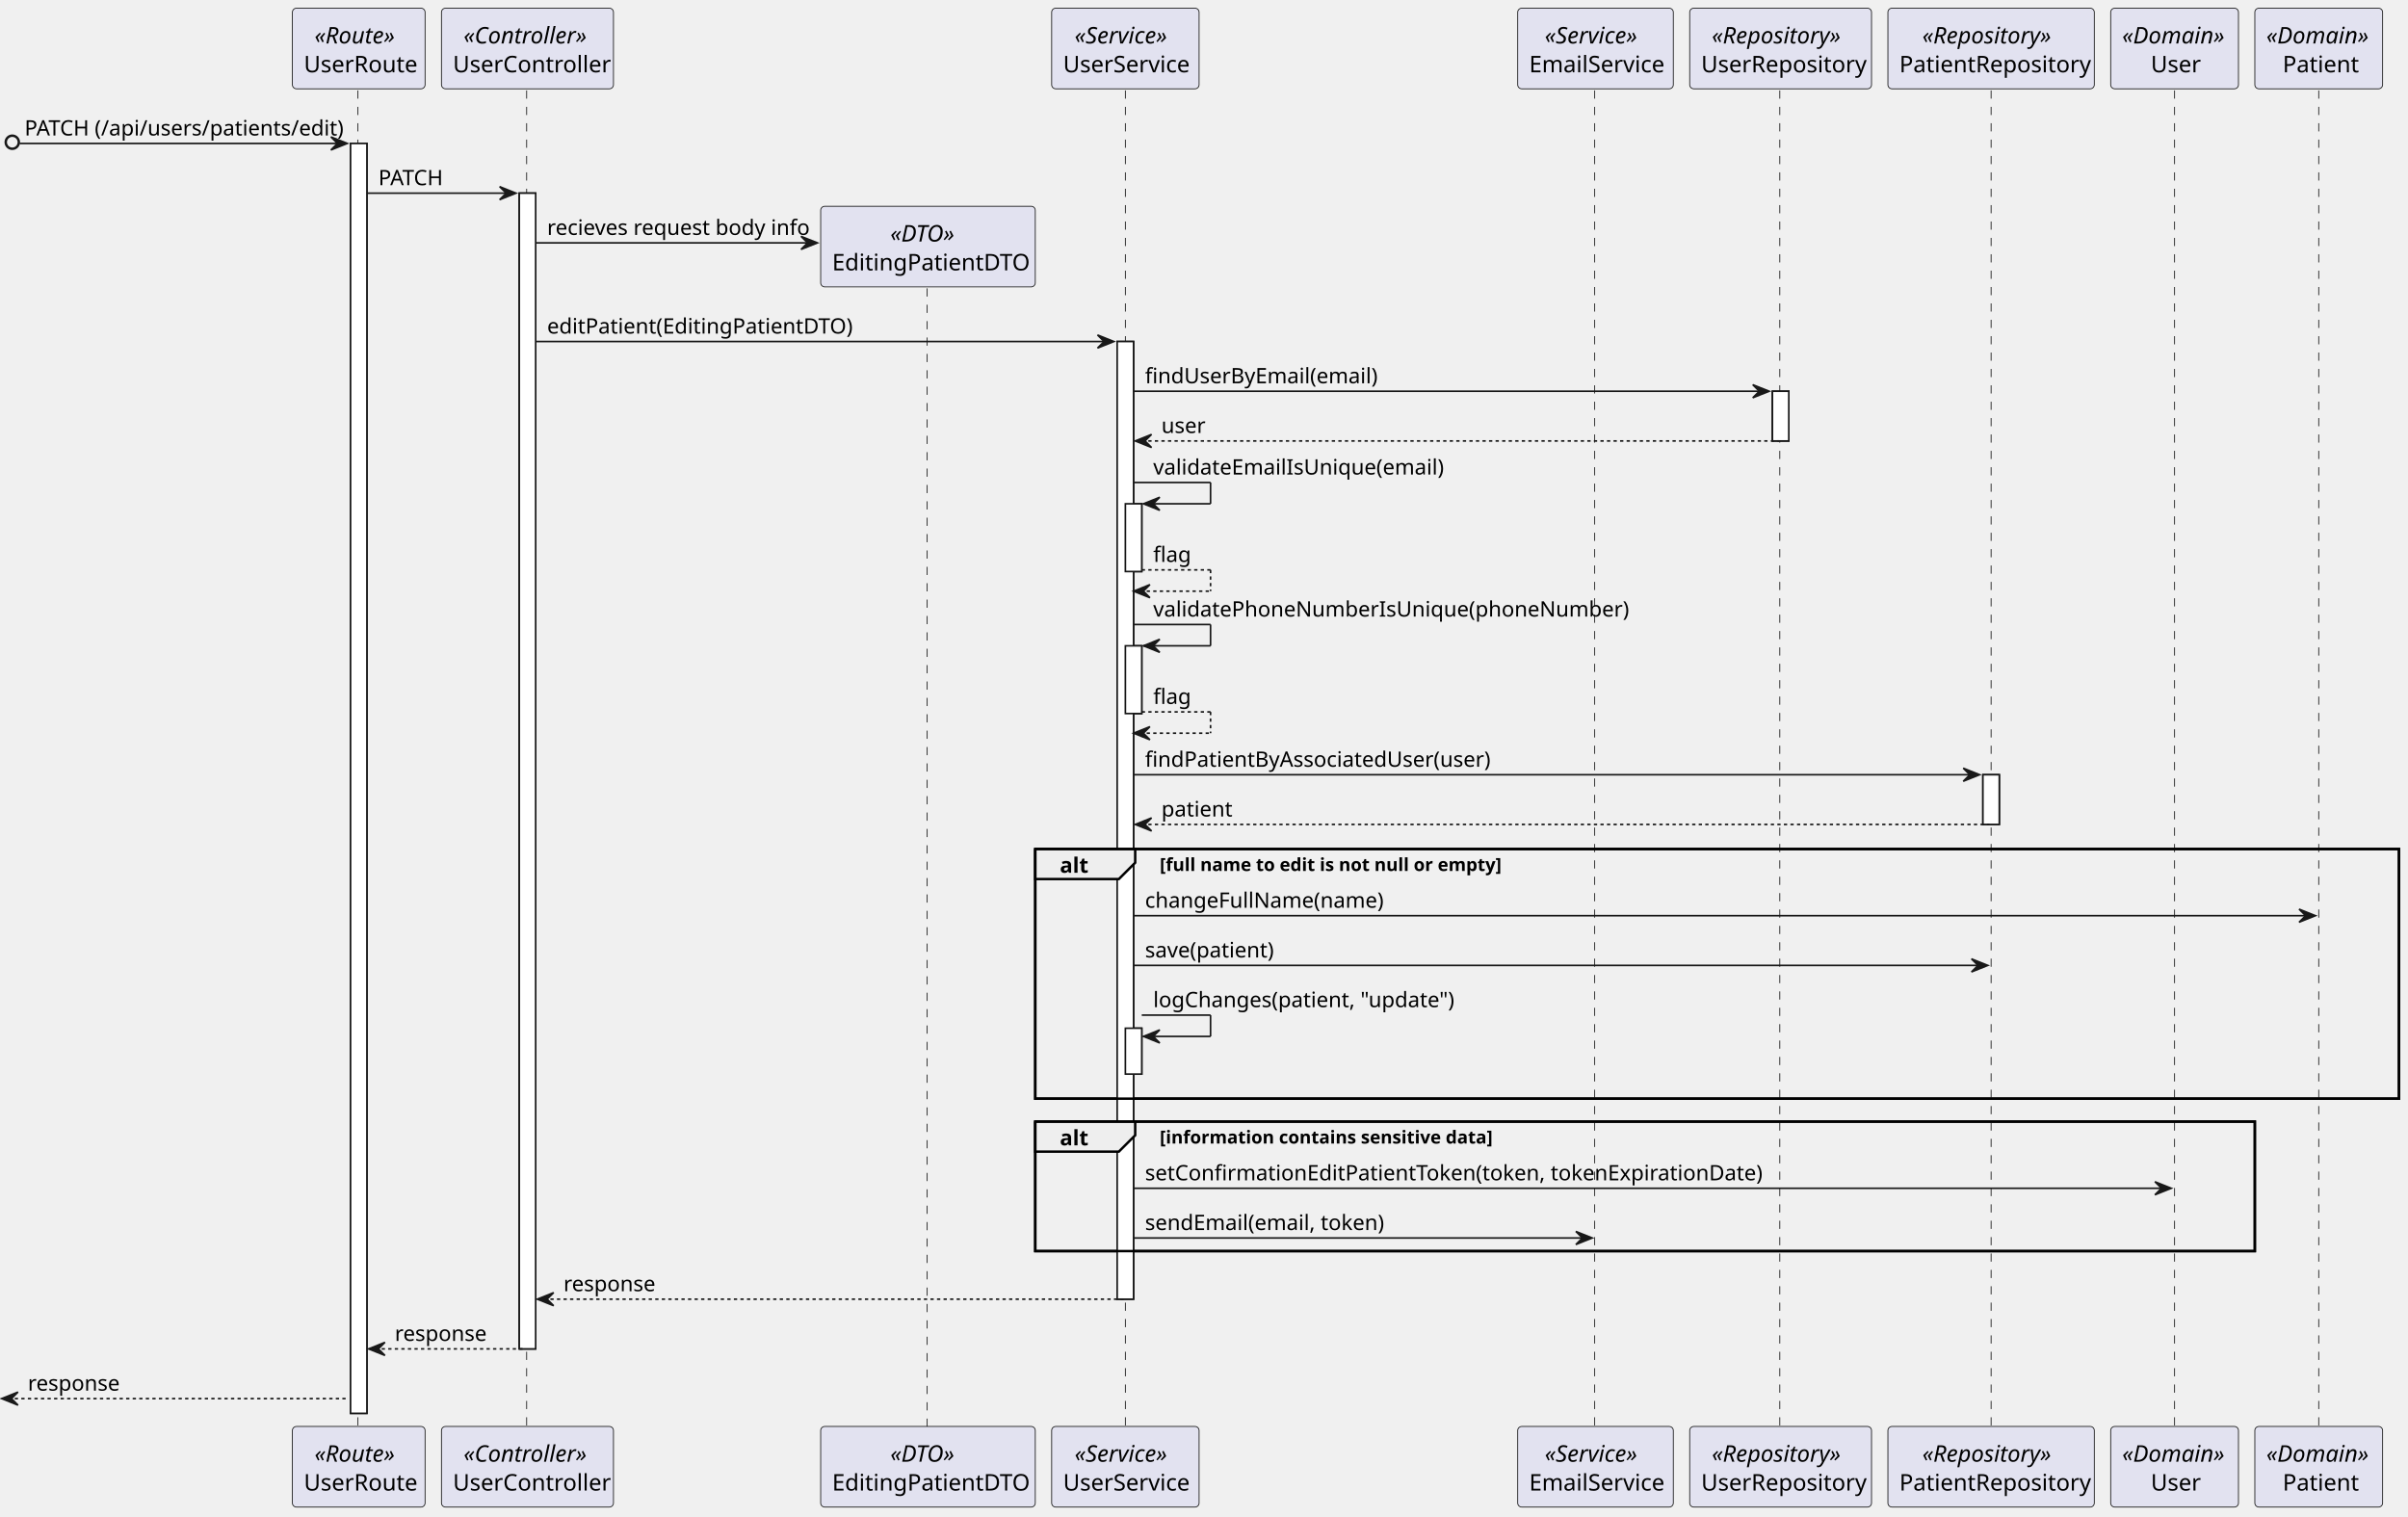
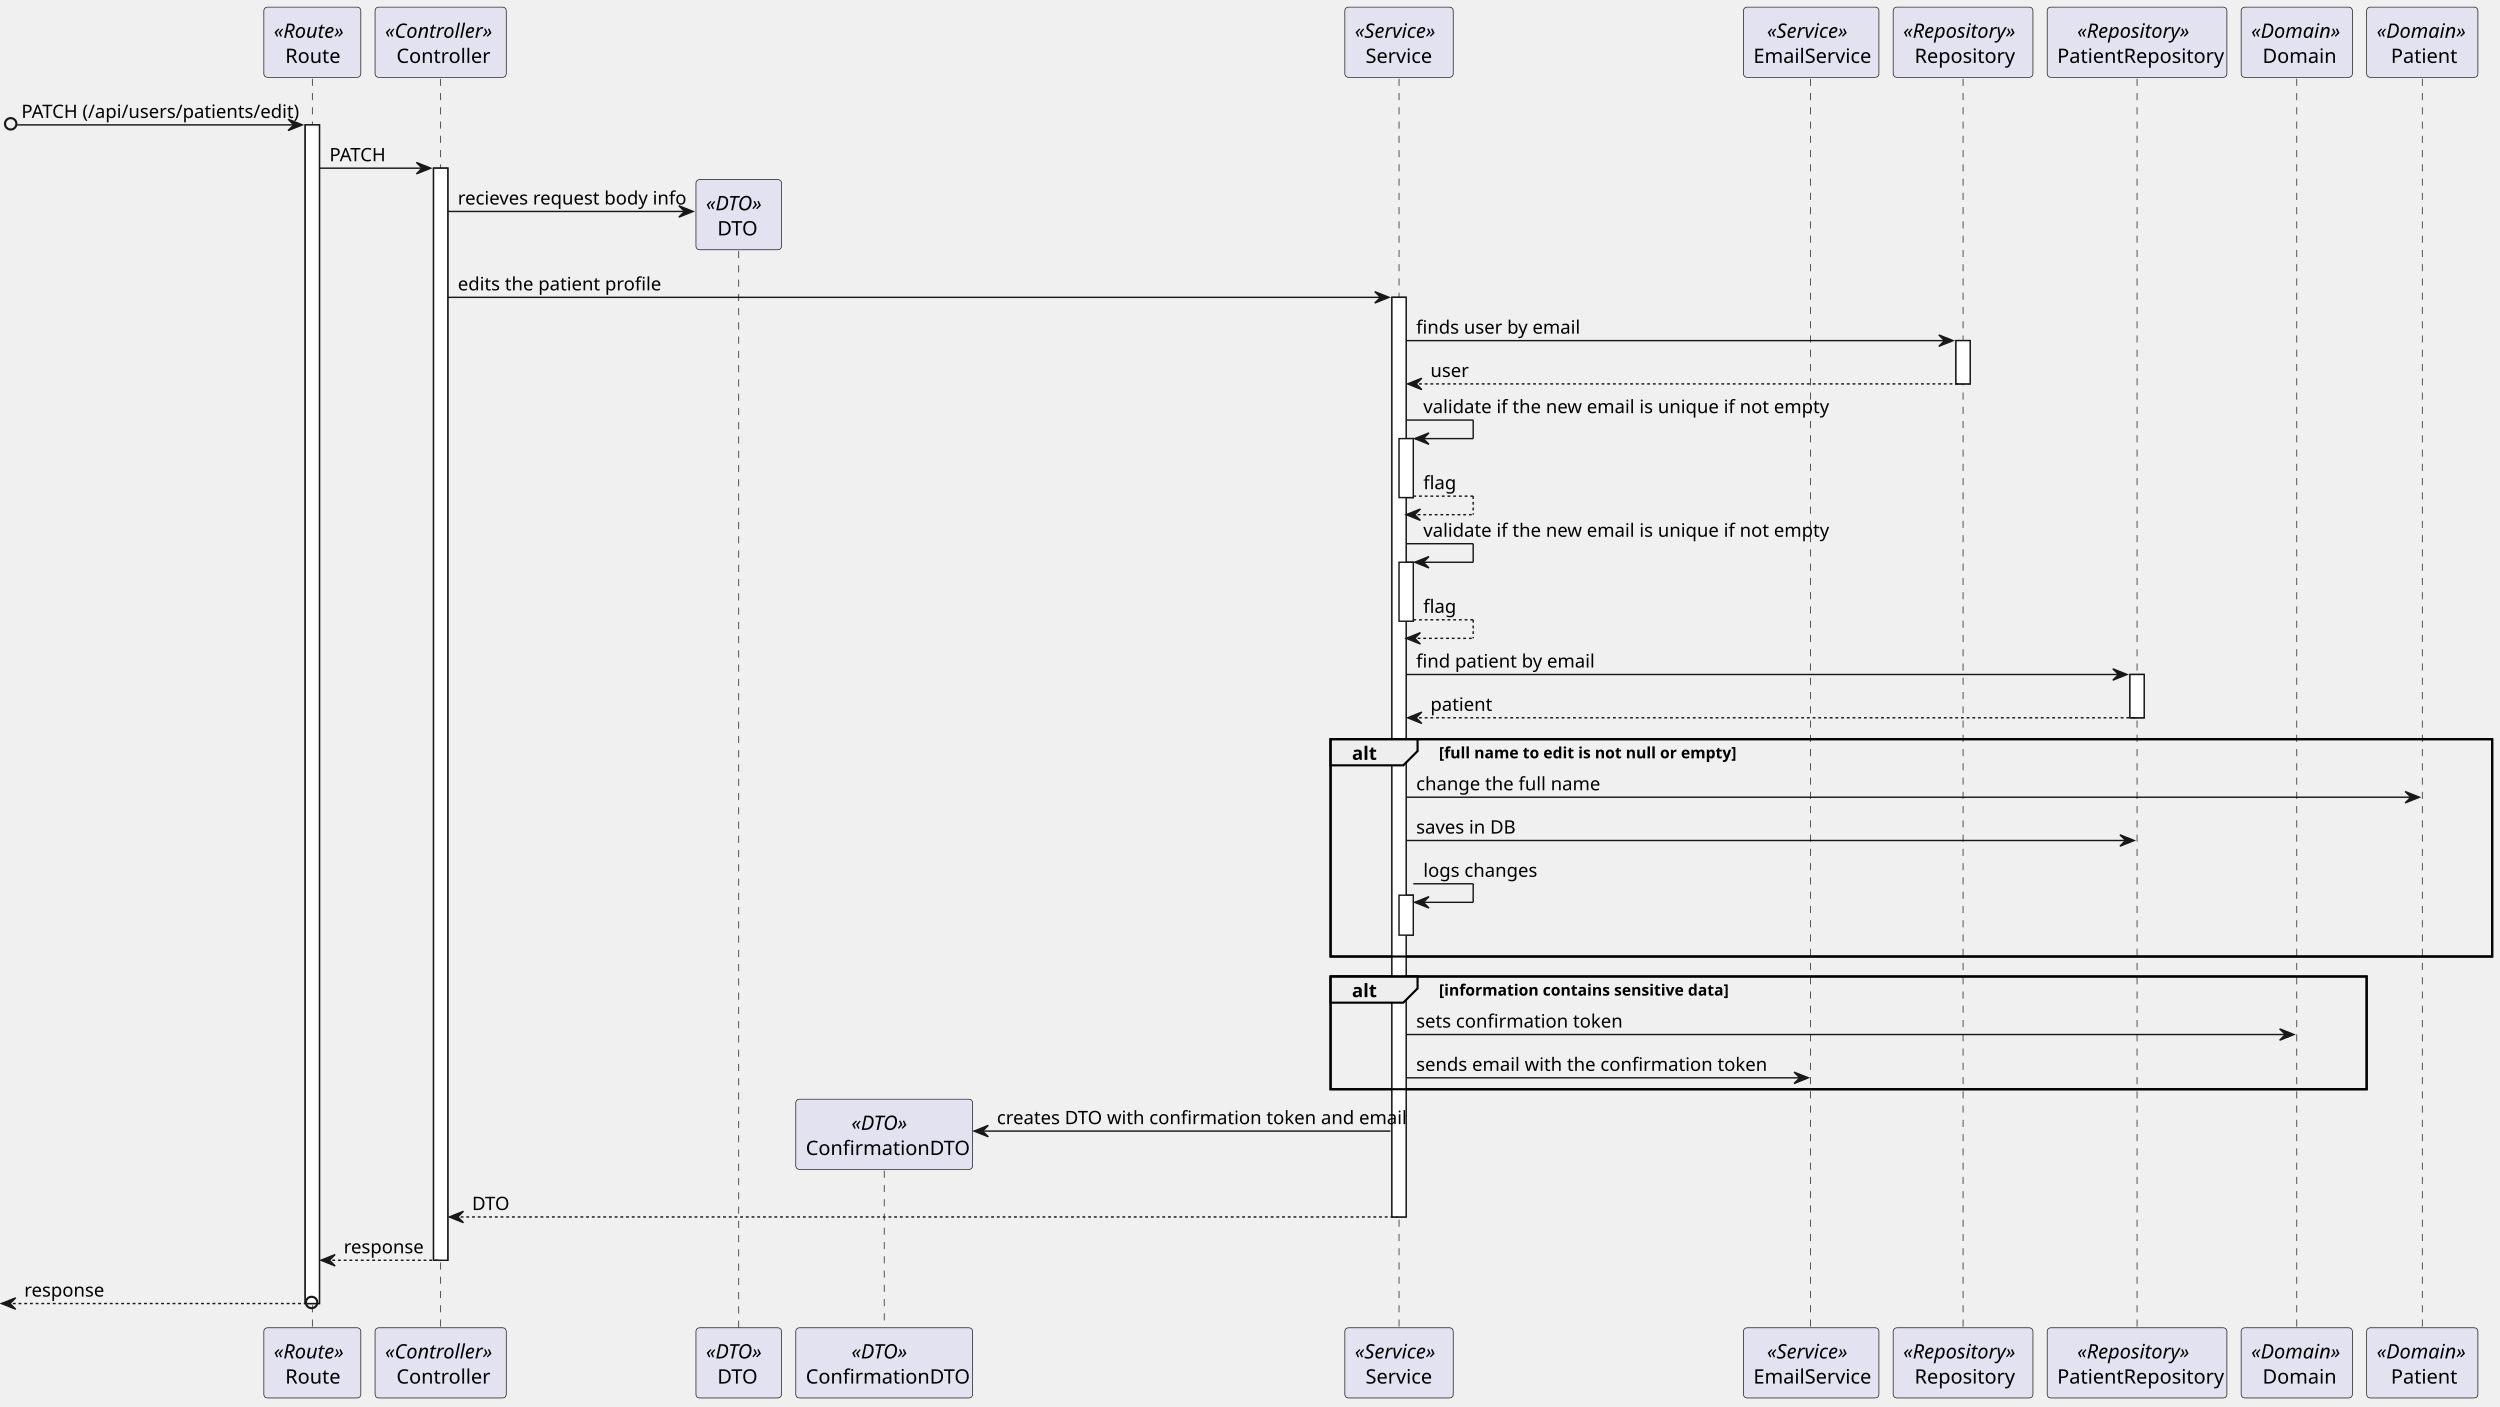
- <svg xmlns="http://www.w3.org/2000/svg" contentStyleType="text/css" height="926px" preserveAspectRatio="none" style="width:1470px;height:926px;background:#FFFFFF;" version="1.1" viewBox="0 0 1470 926" width="1470px" zoomAndPan="magnify">
+ <svg xmlns="http://www.w3.org/2000/svg" contentStyleType="text/css" height="986px" preserveAspectRatio="none" style="width:1753px;height:986px;background:#FFFFFF;" version="1.1" viewBox="0 0 1753 986" width="1753px" zoomAndPan="magnify">
  <defs />
  <g>
-     <rect fill="#FFFFFF" height="775.25" style="stroke:#181818;stroke-width:1.0;" width="10" x="214" y="87.57" />
-     <rect fill="#FFFFFF" height="705.547" style="stroke:#181818;stroke-width:1.0;" width="10" x="317" y="117.922" />
-     <rect fill="#FFFFFF" height="584.625" style="stroke:#181818;stroke-width:1.0;" width="10" x="682" y="208.492" />
-     <rect fill="#FFFFFF" height="41.352" style="stroke:#181818;stroke-width:1.0;" width="10" x="687" y="307.547" />
-     <rect fill="#FFFFFF" height="41.352" style="stroke:#181818;stroke-width:1.0;" width="10" x="687" y="394.25" />
-     <rect fill="#FFFFFF" height="28" style="stroke:#181818;stroke-width:1.0;" width="10" x="687" y="627.711" />
-     <rect fill="#FFFFFF" height="30.352" style="stroke:#181818;stroke-width:1.0;" width="10" x="1082" y="238.844" />
-     <rect fill="#FFFFFF" height="30.352" style="stroke:#181818;stroke-width:1.0;" width="10" x="1210.5" y="472.953" />
-     <rect fill="none" height="152.406" style="stroke:#000000;stroke-width:1.5;" width="832.5" x="632" y="518.305" />
-     <rect fill="none" height="79.055" style="stroke:#000000;stroke-width:1.5;" width="744.5" x="632" y="684.711" />
-     <line style="stroke:#181818;stroke-width:0.5;stroke-dasharray:5.0,5.0;" x1="218.5" x2="218.5" y1="55.219" y2="871.82" />
-     <line style="stroke:#181818;stroke-width:0.5;stroke-dasharray:5.0,5.0;" x1="321.5" x2="321.5" y1="55.219" y2="871.82" />
-     <line style="stroke:#181818;stroke-width:0.5;stroke-dasharray:5.0,5.0;" x1="566" x2="566" y1="166.031" y2="871.82" />
-     <line style="stroke:#181818;stroke-width:0.5;stroke-dasharray:5.0,5.0;" x1="687" x2="687" y1="55.219" y2="871.82" />
-     <line style="stroke:#181818;stroke-width:0.5;stroke-dasharray:5.0,5.0;" x1="973.5" x2="973.5" y1="55.219" y2="871.82" />
-     <line style="stroke:#181818;stroke-width:0.5;stroke-dasharray:5.0,5.0;" x1="1086.5" x2="1086.5" y1="55.219" y2="871.82" />
-     <line style="stroke:#181818;stroke-width:0.5;stroke-dasharray:5.0,5.0;" x1="1215.5" x2="1215.5" y1="55.219" y2="871.82" />
-     <line style="stroke:#181818;stroke-width:0.5;stroke-dasharray:5.0,5.0;" x1="1327.5" x2="1327.5" y1="55.219" y2="871.82" />
-     <line style="stroke:#181818;stroke-width:0.5;stroke-dasharray:5.0,5.0;" x1="1415.5" x2="1415.5" y1="55.219" y2="871.82" />
-     <rect fill="#E2E2F0" height="49.219" rx="2.5" ry="2.5" style="stroke:#181818;stroke-width:0.5;" width="81" x="178.5" y="5" />
+     <rect fill="#FFFFFF" height="826.469" style="stroke:#181818;stroke-width:1.0;" width="10" x="214" y="87.57" />
+     <rect fill="#FFFFFF" height="765.766" style="stroke:#181818;stroke-width:1.0;" width="10" x="304" y="117.922" />
+     <rect fill="#FFFFFF" height="644.844" style="stroke:#181818;stroke-width:1.0;" width="10" x="976" y="208.492" />
+     <rect fill="#FFFFFF" height="41.352" style="stroke:#181818;stroke-width:1.0;" width="10" x="981" y="307.547" />
+     <rect fill="#FFFFFF" height="41.352" style="stroke:#181818;stroke-width:1.0;" width="10" x="981" y="394.25" />
+     <rect fill="#FFFFFF" height="28" style="stroke:#181818;stroke-width:1.0;" width="10" x="981" y="627.711" />
+     <rect fill="#FFFFFF" height="30.352" style="stroke:#181818;stroke-width:1.0;" width="10" x="1371.5" y="238.844" />
+     <rect fill="#FFFFFF" height="30.352" style="stroke:#181818;stroke-width:1.0;" width="10" x="1493.5" y="472.953" />
+     <rect fill="none" height="152.406" style="stroke:#000000;stroke-width:1.5;" width="814.5" x="933" y="518.305" />
+     <rect fill="none" height="79.055" style="stroke:#000000;stroke-width:1.5;" width="726.5" x="933" y="684.711" />
+     <line style="stroke:#181818;stroke-width:0.5;stroke-dasharray:5.0,5.0;" x1="219" x2="219" y1="55.219" y2="932.039" />
+     <line style="stroke:#181818;stroke-width:0.5;stroke-dasharray:5.0,5.0;" x1="309" x2="309" y1="55.219" y2="932.039" />
+     <line style="stroke:#181818;stroke-width:0.5;stroke-dasharray:5.0,5.0;" x1="518" x2="518" y1="166.031" y2="932.039" />
+     <line style="stroke:#181818;stroke-width:0.5;stroke-dasharray:5.0,5.0;" x1="620" x2="620" y1="810.875" y2="932.039" />
+     <line style="stroke:#181818;stroke-width:0.5;stroke-dasharray:5.0,5.0;" x1="981" x2="981" y1="55.219" y2="932.039" />
+     <line style="stroke:#181818;stroke-width:0.5;stroke-dasharray:5.0,5.0;" x1="1269.5" x2="1269.5" y1="55.219" y2="932.039" />
+     <line style="stroke:#181818;stroke-width:0.5;stroke-dasharray:5.0,5.0;" x1="1376.5" x2="1376.5" y1="55.219" y2="932.039" />
+     <line style="stroke:#181818;stroke-width:0.5;stroke-dasharray:5.0,5.0;" x1="1498.5" x2="1498.5" y1="55.219" y2="932.039" />
+     <line style="stroke:#181818;stroke-width:0.5;stroke-dasharray:5.0,5.0;" x1="1610.5" x2="1610.5" y1="55.219" y2="932.039" />
+     <line style="stroke:#181818;stroke-width:0.5;stroke-dasharray:5.0,5.0;" x1="1698.5" x2="1698.5" y1="55.219" y2="932.039" />
+     <rect fill="#E2E2F0" height="49.219" rx="2.5" ry="2.5" style="stroke:#181818;stroke-width:0.5;" width="68" x="185" y="5" />
    <text fill="#000000" font-family="sans-serif" font-size="14" font-style="italic" lengthAdjust="spacing" textLength="54" x="192" y="26.533">«Route»</text>
-     <text fill="#000000" font-family="sans-serif" font-size="14" lengthAdjust="spacing" textLength="67" x="185.5" y="44.143">UserRoute</text>
-     <rect fill="#E2E2F0" height="49.219" rx="2.5" ry="2.5" style="stroke:#181818;stroke-width:0.5;" width="81" x="178.5" y="870.82" />
-     <text fill="#000000" font-family="sans-serif" font-size="14" font-style="italic" lengthAdjust="spacing" textLength="54" x="192" y="892.354">«Route»</text>
-     <text fill="#000000" font-family="sans-serif" font-size="14" lengthAdjust="spacing" textLength="67" x="185.5" y="909.963">UserRoute</text>
-     <rect fill="#E2E2F0" height="49.219" rx="2.5" ry="2.5" style="stroke:#181818;stroke-width:0.5;" width="105" x="269.5" y="5" />
-     <text fill="#000000" font-family="sans-serif" font-size="14" font-style="italic" lengthAdjust="spacing" textLength="78" x="283" y="26.533">«Controller»</text>
-     <text fill="#000000" font-family="sans-serif" font-size="14" lengthAdjust="spacing" textLength="91" x="276.5" y="44.143">UserController</text>
-     <rect fill="#E2E2F0" height="49.219" rx="2.5" ry="2.5" style="stroke:#181818;stroke-width:0.5;" width="105" x="269.5" y="870.82" />
-     <text fill="#000000" font-family="sans-serif" font-size="14" font-style="italic" lengthAdjust="spacing" textLength="78" x="283" y="892.354">«Controller»</text>
-     <text fill="#000000" font-family="sans-serif" font-size="14" lengthAdjust="spacing" textLength="91" x="276.5" y="909.963">UserController</text>
-     <rect fill="#E2E2F0" height="49.219" rx="2.5" ry="2.5" style="stroke:#181818;stroke-width:0.5;" width="131" x="501" y="870.82" />
-     <text fill="#000000" font-family="sans-serif" font-size="14" font-style="italic" lengthAdjust="spacing" textLength="46" x="543.5" y="892.354">«DTO»</text>
-     <text fill="#000000" font-family="sans-serif" font-size="14" lengthAdjust="spacing" textLength="117" x="508" y="909.963">EditingPatientDTO</text>
-     <rect fill="#E2E2F0" height="49.219" rx="2.5" ry="2.5" style="stroke:#181818;stroke-width:0.5;" width="90" x="642" y="5" />
-     <text fill="#000000" font-family="sans-serif" font-size="14" font-style="italic" lengthAdjust="spacing" textLength="62" x="656" y="26.533">«Service»</text>
-     <text fill="#000000" font-family="sans-serif" font-size="14" lengthAdjust="spacing" textLength="76" x="649" y="44.143">UserService</text>
-     <rect fill="#E2E2F0" height="49.219" rx="2.5" ry="2.5" style="stroke:#181818;stroke-width:0.5;" width="90" x="642" y="870.82" />
-     <text fill="#000000" font-family="sans-serif" font-size="14" font-style="italic" lengthAdjust="spacing" textLength="62" x="656" y="892.354">«Service»</text>
-     <text fill="#000000" font-family="sans-serif" font-size="14" lengthAdjust="spacing" textLength="76" x="649" y="909.963">UserService</text>
-     <rect fill="#E2E2F0" height="49.219" rx="2.5" ry="2.5" style="stroke:#181818;stroke-width:0.5;" width="95" x="926.5" y="5" />
-     <text fill="#000000" font-family="sans-serif" font-size="14" font-style="italic" lengthAdjust="spacing" textLength="62" x="943" y="26.533">«Service»</text>
-     <text fill="#000000" font-family="sans-serif" font-size="14" lengthAdjust="spacing" textLength="81" x="933.5" y="44.143">EmailService</text>
-     <rect fill="#E2E2F0" height="49.219" rx="2.5" ry="2.5" style="stroke:#181818;stroke-width:0.5;" width="95" x="926.5" y="870.82" />
-     <text fill="#000000" font-family="sans-serif" font-size="14" font-style="italic" lengthAdjust="spacing" textLength="62" x="943" y="892.354">«Service»</text>
-     <text fill="#000000" font-family="sans-serif" font-size="14" lengthAdjust="spacing" textLength="81" x="933.5" y="909.963">EmailService</text>
-     <rect fill="#E2E2F0" height="49.219" rx="2.5" ry="2.5" style="stroke:#181818;stroke-width:0.5;" width="111" x="1031.5" y="5" />
-     <text fill="#000000" font-family="sans-serif" font-size="14" font-style="italic" lengthAdjust="spacing" textLength="84" x="1045" y="26.533">«Repository»</text>
-     <text fill="#000000" font-family="sans-serif" font-size="14" lengthAdjust="spacing" textLength="97" x="1038.5" y="44.143">UserRepository</text>
-     <rect fill="#E2E2F0" height="49.219" rx="2.5" ry="2.5" style="stroke:#181818;stroke-width:0.5;" width="111" x="1031.5" y="870.82" />
-     <text fill="#000000" font-family="sans-serif" font-size="14" font-style="italic" lengthAdjust="spacing" textLength="84" x="1045" y="892.354">«Repository»</text>
-     <text fill="#000000" font-family="sans-serif" font-size="14" lengthAdjust="spacing" textLength="97" x="1038.5" y="909.963">UserRepository</text>
-     <rect fill="#E2E2F0" height="49.219" rx="2.5" ry="2.5" style="stroke:#181818;stroke-width:0.5;" width="126" x="1152.5" y="5" />
-     <text fill="#000000" font-family="sans-serif" font-size="14" font-style="italic" lengthAdjust="spacing" textLength="84" x="1173.5" y="26.533">«Repository»</text>
-     <text fill="#000000" font-family="sans-serif" font-size="14" lengthAdjust="spacing" textLength="112" x="1159.5" y="44.143">PatientRepository</text>
-     <rect fill="#E2E2F0" height="49.219" rx="2.5" ry="2.5" style="stroke:#181818;stroke-width:0.5;" width="126" x="1152.5" y="870.82" />
-     <text fill="#000000" font-family="sans-serif" font-size="14" font-style="italic" lengthAdjust="spacing" textLength="84" x="1173.5" y="892.354">«Repository»</text>
-     <text fill="#000000" font-family="sans-serif" font-size="14" lengthAdjust="spacing" textLength="112" x="1159.5" y="909.963">PatientRepository</text>
-     <rect fill="#E2E2F0" height="49.219" rx="2.5" ry="2.5" style="stroke:#181818;stroke-width:0.5;" width="78" x="1288.5" y="5" />
-     <text fill="#000000" font-family="sans-serif" font-size="14" font-style="italic" lengthAdjust="spacing" textLength="64" x="1295.5" y="26.533">«Domain»</text>
-     <text fill="#000000" font-family="sans-serif" font-size="14" lengthAdjust="spacing" textLength="29" x="1313" y="44.143">User</text>
-     <rect fill="#E2E2F0" height="49.219" rx="2.5" ry="2.5" style="stroke:#181818;stroke-width:0.5;" width="78" x="1288.5" y="870.82" />
-     <text fill="#000000" font-family="sans-serif" font-size="14" font-style="italic" lengthAdjust="spacing" textLength="64" x="1295.5" y="892.354">«Domain»</text>
-     <text fill="#000000" font-family="sans-serif" font-size="14" lengthAdjust="spacing" textLength="29" x="1313" y="909.963">User</text>
-     <rect fill="#E2E2F0" height="49.219" rx="2.5" ry="2.5" style="stroke:#181818;stroke-width:0.5;" width="78" x="1376.5" y="5" />
-     <text fill="#000000" font-family="sans-serif" font-size="14" font-style="italic" lengthAdjust="spacing" textLength="64" x="1383.5" y="26.533">«Domain»</text>
-     <text fill="#000000" font-family="sans-serif" font-size="14" lengthAdjust="spacing" textLength="44" x="1393.5" y="44.143">Patient</text>
-     <rect fill="#E2E2F0" height="49.219" rx="2.5" ry="2.5" style="stroke:#181818;stroke-width:0.5;" width="78" x="1376.5" y="870.82" />
-     <text fill="#000000" font-family="sans-serif" font-size="14" font-style="italic" lengthAdjust="spacing" textLength="64" x="1383.5" y="892.354">«Domain»</text>
-     <text fill="#000000" font-family="sans-serif" font-size="14" lengthAdjust="spacing" textLength="44" x="1393.5" y="909.963">Patient</text>
-     <rect fill="#FFFFFF" height="775.25" style="stroke:#181818;stroke-width:1.0;" width="10" x="214" y="87.57" />
-     <rect fill="#FFFFFF" height="705.547" style="stroke:#181818;stroke-width:1.0;" width="10" x="317" y="117.922" />
-     <rect fill="#FFFFFF" height="584.625" style="stroke:#181818;stroke-width:1.0;" width="10" x="682" y="208.492" />
-     <rect fill="#FFFFFF" height="41.352" style="stroke:#181818;stroke-width:1.0;" width="10" x="687" y="307.547" />
-     <rect fill="#FFFFFF" height="41.352" style="stroke:#181818;stroke-width:1.0;" width="10" x="687" y="394.25" />
-     <rect fill="#FFFFFF" height="28" style="stroke:#181818;stroke-width:1.0;" width="10" x="687" y="627.711" />
-     <rect fill="#FFFFFF" height="30.352" style="stroke:#181818;stroke-width:1.0;" width="10" x="1082" y="238.844" />
-     <rect fill="#FFFFFF" height="30.352" style="stroke:#181818;stroke-width:1.0;" width="10" x="1210.5" y="472.953" />
+     <text fill="#000000" font-family="sans-serif" font-size="14" lengthAdjust="spacing" textLength="38" x="200" y="44.143">Route</text>
+     <rect fill="#E2E2F0" height="49.219" rx="2.5" ry="2.5" style="stroke:#181818;stroke-width:0.5;" width="68" x="185" y="931.039" />
+     <text fill="#000000" font-family="sans-serif" font-size="14" font-style="italic" lengthAdjust="spacing" textLength="54" x="192" y="952.572">«Route»</text>
+     <text fill="#000000" font-family="sans-serif" font-size="14" lengthAdjust="spacing" textLength="38" x="200" y="970.182">Route</text>
+     <rect fill="#E2E2F0" height="49.219" rx="2.5" ry="2.5" style="stroke:#181818;stroke-width:0.5;" width="92" x="263" y="5" />
+     <text fill="#000000" font-family="sans-serif" font-size="14" font-style="italic" lengthAdjust="spacing" textLength="78" x="270" y="26.533">«Controller»</text>
+     <text fill="#000000" font-family="sans-serif" font-size="14" lengthAdjust="spacing" textLength="62" x="278" y="44.143">Controller</text>
+     <rect fill="#E2E2F0" height="49.219" rx="2.5" ry="2.5" style="stroke:#181818;stroke-width:0.5;" width="92" x="263" y="931.039" />
+     <text fill="#000000" font-family="sans-serif" font-size="14" font-style="italic" lengthAdjust="spacing" textLength="78" x="270" y="952.572">«Controller»</text>
+     <text fill="#000000" font-family="sans-serif" font-size="14" lengthAdjust="spacing" textLength="62" x="278" y="970.182">Controller</text>
+     <rect fill="#E2E2F0" height="49.219" rx="2.5" ry="2.5" style="stroke:#181818;stroke-width:0.5;" width="60" x="488" y="931.039" />
+     <text fill="#000000" font-family="sans-serif" font-size="14" font-style="italic" lengthAdjust="spacing" textLength="46" x="495" y="952.572">«DTO»</text>
+     <text fill="#000000" font-family="sans-serif" font-size="14" lengthAdjust="spacing" textLength="30" x="503" y="970.182">DTO</text>
+     <rect fill="#E2E2F0" height="49.219" rx="2.5" ry="2.5" style="stroke:#181818;stroke-width:0.5;" width="124" x="558" y="931.039" />
+     <text fill="#000000" font-family="sans-serif" font-size="14" font-style="italic" lengthAdjust="spacing" textLength="46" x="597" y="952.572">«DTO»</text>
+     <text fill="#000000" font-family="sans-serif" font-size="14" lengthAdjust="spacing" textLength="110" x="565" y="970.182">ConfirmationDTO</text>
+     <rect fill="#E2E2F0" height="49.219" rx="2.5" ry="2.5" style="stroke:#181818;stroke-width:0.5;" width="76" x="943" y="5" />
+     <text fill="#000000" font-family="sans-serif" font-size="14" font-style="italic" lengthAdjust="spacing" textLength="62" x="950" y="26.533">«Service»</text>
+     <text fill="#000000" font-family="sans-serif" font-size="14" lengthAdjust="spacing" textLength="47" x="957.5" y="44.143">Service</text>
+     <rect fill="#E2E2F0" height="49.219" rx="2.5" ry="2.5" style="stroke:#181818;stroke-width:0.5;" width="76" x="943" y="931.039" />
+     <text fill="#000000" font-family="sans-serif" font-size="14" font-style="italic" lengthAdjust="spacing" textLength="62" x="950" y="952.572">«Service»</text>
+     <text fill="#000000" font-family="sans-serif" font-size="14" lengthAdjust="spacing" textLength="47" x="957.5" y="970.182">Service</text>
+     <rect fill="#E2E2F0" height="49.219" rx="2.5" ry="2.5" style="stroke:#181818;stroke-width:0.5;" width="95" x="1222.5" y="5" />
+     <text fill="#000000" font-family="sans-serif" font-size="14" font-style="italic" lengthAdjust="spacing" textLength="62" x="1239" y="26.533">«Service»</text>
+     <text fill="#000000" font-family="sans-serif" font-size="14" lengthAdjust="spacing" textLength="81" x="1229.5" y="44.143">EmailService</text>
+     <rect fill="#E2E2F0" height="49.219" rx="2.5" ry="2.5" style="stroke:#181818;stroke-width:0.5;" width="95" x="1222.5" y="931.039" />
+     <text fill="#000000" font-family="sans-serif" font-size="14" font-style="italic" lengthAdjust="spacing" textLength="62" x="1239" y="952.572">«Service»</text>
+     <text fill="#000000" font-family="sans-serif" font-size="14" lengthAdjust="spacing" textLength="81" x="1229.5" y="970.182">EmailService</text>
+     <rect fill="#E2E2F0" height="49.219" rx="2.5" ry="2.5" style="stroke:#181818;stroke-width:0.5;" width="98" x="1327.5" y="5" />
+     <text fill="#000000" font-family="sans-serif" font-size="14" font-style="italic" lengthAdjust="spacing" textLength="84" x="1334.5" y="26.533">«Repository»</text>
+     <text fill="#000000" font-family="sans-serif" font-size="14" lengthAdjust="spacing" textLength="68" x="1342.5" y="44.143">Repository</text>
+     <rect fill="#E2E2F0" height="49.219" rx="2.5" ry="2.5" style="stroke:#181818;stroke-width:0.5;" width="98" x="1327.5" y="931.039" />
+     <text fill="#000000" font-family="sans-serif" font-size="14" font-style="italic" lengthAdjust="spacing" textLength="84" x="1334.5" y="952.572">«Repository»</text>
+     <text fill="#000000" font-family="sans-serif" font-size="14" lengthAdjust="spacing" textLength="68" x="1342.5" y="970.182">Repository</text>
+     <rect fill="#E2E2F0" height="49.219" rx="2.5" ry="2.5" style="stroke:#181818;stroke-width:0.5;" width="126" x="1435.5" y="5" />
+     <text fill="#000000" font-family="sans-serif" font-size="14" font-style="italic" lengthAdjust="spacing" textLength="84" x="1456.5" y="26.533">«Repository»</text>
+     <text fill="#000000" font-family="sans-serif" font-size="14" lengthAdjust="spacing" textLength="112" x="1442.5" y="44.143">PatientRepository</text>
+     <rect fill="#E2E2F0" height="49.219" rx="2.5" ry="2.5" style="stroke:#181818;stroke-width:0.5;" width="126" x="1435.5" y="931.039" />
+     <text fill="#000000" font-family="sans-serif" font-size="14" font-style="italic" lengthAdjust="spacing" textLength="84" x="1456.5" y="952.572">«Repository»</text>
+     <text fill="#000000" font-family="sans-serif" font-size="14" lengthAdjust="spacing" textLength="112" x="1442.5" y="970.182">PatientRepository</text>
+     <rect fill="#E2E2F0" height="49.219" rx="2.5" ry="2.5" style="stroke:#181818;stroke-width:0.5;" width="78" x="1571.5" y="5" />
+     <text fill="#000000" font-family="sans-serif" font-size="14" font-style="italic" lengthAdjust="spacing" textLength="64" x="1578.5" y="26.533">«Domain»</text>
+     <text fill="#000000" font-family="sans-serif" font-size="14" lengthAdjust="spacing" textLength="48" x="1586.5" y="44.143">Domain</text>
+     <rect fill="#E2E2F0" height="49.219" rx="2.5" ry="2.5" style="stroke:#181818;stroke-width:0.5;" width="78" x="1571.5" y="931.039" />
+     <text fill="#000000" font-family="sans-serif" font-size="14" font-style="italic" lengthAdjust="spacing" textLength="64" x="1578.5" y="952.572">«Domain»</text>
+     <text fill="#000000" font-family="sans-serif" font-size="14" lengthAdjust="spacing" textLength="48" x="1586.5" y="970.182">Domain</text>
+     <rect fill="#E2E2F0" height="49.219" rx="2.5" ry="2.5" style="stroke:#181818;stroke-width:0.5;" width="78" x="1659.5" y="5" />
+     <text fill="#000000" font-family="sans-serif" font-size="14" font-style="italic" lengthAdjust="spacing" textLength="64" x="1666.5" y="26.533">«Domain»</text>
+     <text fill="#000000" font-family="sans-serif" font-size="14" lengthAdjust="spacing" textLength="44" x="1676.5" y="44.143">Patient</text>
+     <rect fill="#E2E2F0" height="49.219" rx="2.5" ry="2.5" style="stroke:#181818;stroke-width:0.5;" width="78" x="1659.5" y="931.039" />
+     <text fill="#000000" font-family="sans-serif" font-size="14" font-style="italic" lengthAdjust="spacing" textLength="64" x="1666.5" y="952.572">«Domain»</text>
+     <text fill="#000000" font-family="sans-serif" font-size="14" lengthAdjust="spacing" textLength="44" x="1676.5" y="970.182">Patient</text>
+     <rect fill="#FFFFFF" height="826.469" style="stroke:#181818;stroke-width:1.0;" width="10" x="214" y="87.57" />
+     <rect fill="#FFFFFF" height="765.766" style="stroke:#181818;stroke-width:1.0;" width="10" x="304" y="117.922" />
+     <rect fill="#FFFFFF" height="644.844" style="stroke:#181818;stroke-width:1.0;" width="10" x="976" y="208.492" />
+     <rect fill="#FFFFFF" height="41.352" style="stroke:#181818;stroke-width:1.0;" width="10" x="981" y="307.547" />
+     <rect fill="#FFFFFF" height="41.352" style="stroke:#181818;stroke-width:1.0;" width="10" x="981" y="394.25" />
+     <rect fill="#FFFFFF" height="28" style="stroke:#181818;stroke-width:1.0;" width="10" x="981" y="627.711" />
+     <rect fill="#FFFFFF" height="30.352" style="stroke:#181818;stroke-width:1.0;" width="10" x="1371.5" y="238.844" />
+     <rect fill="#FFFFFF" height="30.352" style="stroke:#181818;stroke-width:1.0;" width="10" x="1493.5" y="472.953" />
    <ellipse cx="7.5" cy="86.82" fill="none" rx="4" ry="4" style="stroke:#181818;stroke-width:1.5;" />
    <polygon fill="#181818" points="202,83.57,212,87.57,202,91.57,206,87.57" style="stroke:#181818;stroke-width:1.0;" />
    <line style="stroke:#181818;stroke-width:1.0;" x1="12" x2="208" y1="87.57" y2="87.57" />
    <text fill="#000000" font-family="sans-serif" font-size="13" lengthAdjust="spacing" textLength="187" x="15" y="82.714">PATCH (/api/users/patients/edit)</text>
-     <polygon fill="#181818" points="305,113.922,315,117.922,305,121.922,309,117.922" style="stroke:#181818;stroke-width:1.0;" />
-     <line style="stroke:#181818;stroke-width:1.0;" x1="224" x2="311" y1="117.922" y2="117.922" />
+     <polygon fill="#181818" points="292,113.922,302,117.922,292,121.922,296,117.922" style="stroke:#181818;stroke-width:1.0;" />
+     <line style="stroke:#181818;stroke-width:1.0;" x1="224" x2="298" y1="117.922" y2="117.922" />
    <text fill="#000000" font-family="sans-serif" font-size="13" lengthAdjust="spacing" textLength="43" x="231" y="113.065">PATCH</text>
-     <polygon fill="#181818" points="489,144.273,499,148.273,489,152.273,493,148.273" style="stroke:#181818;stroke-width:1.0;" />
-     <line style="stroke:#181818;stroke-width:1.0;" x1="327" x2="495" y1="148.273" y2="148.273" />
-     <text fill="#000000" font-family="sans-serif" font-size="13" lengthAdjust="spacing" textLength="150" x="334" y="143.417">recieves request body info</text>
-     <rect fill="#E2E2F0" height="49.219" rx="2.5" ry="2.5" style="stroke:#181818;stroke-width:0.5;" width="131" x="501" y="125.922" />
-     <text fill="#000000" font-family="sans-serif" font-size="14" font-style="italic" lengthAdjust="spacing" textLength="46" x="543.5" y="147.455">«DTO»</text>
-     <text fill="#000000" font-family="sans-serif" font-size="14" lengthAdjust="spacing" textLength="117" x="508" y="165.065">EditingPatientDTO</text>
-     <polygon fill="#181818" points="670,204.492,680,208.492,670,212.492,674,208.492" style="stroke:#181818;stroke-width:1.0;" />
-     <line style="stroke:#181818;stroke-width:1.0;" x1="327" x2="676" y1="208.492" y2="208.492" />
-     <text fill="#000000" font-family="sans-serif" font-size="13" lengthAdjust="spacing" textLength="177" x="334" y="203.636">editPatient(EditingPatientDTO)</text>
-     <polygon fill="#181818" points="1070,234.844,1080,238.844,1070,242.844,1074,238.844" style="stroke:#181818;stroke-width:1.0;" />
-     <line style="stroke:#181818;stroke-width:1.0;" x1="692" x2="1076" y1="238.844" y2="238.844" />
-     <text fill="#000000" font-family="sans-serif" font-size="13" lengthAdjust="spacing" textLength="135" x="699" y="233.987">findUserByEmail(email)</text>
-     <polygon fill="#181818" points="703,265.195,693,269.195,703,273.195,699,269.195" style="stroke:#181818;stroke-width:1.0;" />
-     <line style="stroke:#181818;stroke-width:1.0;stroke-dasharray:2.0,2.0;" x1="697" x2="1086" y1="269.195" y2="269.195" />
-     <text fill="#000000" font-family="sans-serif" font-size="13" lengthAdjust="spacing" textLength="25" x="709" y="264.339">user</text>
-     <line style="stroke:#181818;stroke-width:1.0;" x1="692" x2="739" y1="294.547" y2="294.547" />
-     <line style="stroke:#181818;stroke-width:1.0;" x1="739" x2="739" y1="294.547" y2="307.547" />
-     <line style="stroke:#181818;stroke-width:1.0;" x1="698" x2="739" y1="307.547" y2="307.547" />
-     <polygon fill="#181818" points="708,303.547,698,307.547,708,311.547,704,307.547" style="stroke:#181818;stroke-width:1.0;" />
-     <text fill="#000000" font-family="sans-serif" font-size="13" lengthAdjust="spacing" textLength="165" x="704" y="289.69">validateEmailIsUnique(email)</text>
-     <line style="stroke:#181818;stroke-width:1.0;stroke-dasharray:2.0,2.0;" x1="697" x2="739" y1="347.898" y2="347.898" />
-     <line style="stroke:#181818;stroke-width:1.0;stroke-dasharray:2.0,2.0;" x1="739" x2="739" y1="347.898" y2="360.898" />
-     <line style="stroke:#181818;stroke-width:1.0;stroke-dasharray:2.0,2.0;" x1="692" x2="739" y1="360.898" y2="360.898" />
-     <polygon fill="#181818" points="702,356.898,692,360.898,702,364.898,698,360.898" style="stroke:#181818;stroke-width:1.0;" />
-     <text fill="#000000" font-family="sans-serif" font-size="13" lengthAdjust="spacing" textLength="20" x="704" y="343.042">flag</text>
-     <line style="stroke:#181818;stroke-width:1.0;" x1="692" x2="739" y1="381.25" y2="381.25" />
-     <line style="stroke:#181818;stroke-width:1.0;" x1="739" x2="739" y1="381.25" y2="394.25" />
-     <line style="stroke:#181818;stroke-width:1.0;" x1="698" x2="739" y1="394.25" y2="394.25" />
-     <polygon fill="#181818" points="708,390.25,698,394.25,708,398.25,704,394.25" style="stroke:#181818;stroke-width:1.0;" />
-     <text fill="#000000" font-family="sans-serif" font-size="13" lengthAdjust="spacing" textLength="263" x="704" y="376.394">validatePhoneNumberIsUnique(phoneNumber)</text>
-     <line style="stroke:#181818;stroke-width:1.0;stroke-dasharray:2.0,2.0;" x1="697" x2="739" y1="434.602" y2="434.602" />
-     <line style="stroke:#181818;stroke-width:1.0;stroke-dasharray:2.0,2.0;" x1="739" x2="739" y1="434.602" y2="447.602" />
-     <line style="stroke:#181818;stroke-width:1.0;stroke-dasharray:2.0,2.0;" x1="692" x2="739" y1="447.602" y2="447.602" />
-     <polygon fill="#181818" points="702,443.602,692,447.602,702,451.602,698,447.602" style="stroke:#181818;stroke-width:1.0;" />
-     <text fill="#000000" font-family="sans-serif" font-size="13" lengthAdjust="spacing" textLength="20" x="704" y="429.745">flag</text>
-     <polygon fill="#181818" points="1198.5,468.953,1208.5,472.953,1198.5,476.953,1202.5,472.953" style="stroke:#181818;stroke-width:1.0;" />
-     <line style="stroke:#181818;stroke-width:1.0;" x1="692" x2="1204.5" y1="472.953" y2="472.953" />
-     <text fill="#000000" font-family="sans-serif" font-size="13" lengthAdjust="spacing" textLength="202" x="699" y="468.097">findPatientByAssociatedUser(user)</text>
-     <polygon fill="#181818" points="703,499.305,693,503.305,703,507.305,699,503.305" style="stroke:#181818;stroke-width:1.0;" />
-     <line style="stroke:#181818;stroke-width:1.0;stroke-dasharray:2.0,2.0;" x1="697" x2="1214.5" y1="503.305" y2="503.305" />
-     <text fill="#000000" font-family="sans-serif" font-size="13" lengthAdjust="spacing" textLength="39" x="709" y="498.448">patient</text>
-     <path d="M632,518.305 L693,518.305 L693,526.656 L683,536.656 L632,536.656 L632,518.305 " fill="#EEEEEE" style="stroke:#000000;stroke-width:1.5;" />
-     <rect fill="none" height="152.406" style="stroke:#000000;stroke-width:1.5;" width="832.5" x="632" y="518.305" />
-     <text fill="#000000" font-family="sans-serif" font-size="13" font-weight="bold" lengthAdjust="spacing" textLength="16" x="647" y="532.8">alt</text>
-     <text fill="#000000" font-family="sans-serif" font-size="11" font-weight="bold" lengthAdjust="spacing" textLength="207" x="708" y="531.724">[full name to edit is not null or empty]</text>
-     <polygon fill="#181818" points="1403.5,555.008,1413.5,559.008,1403.5,563.008,1407.5,559.008" style="stroke:#181818;stroke-width:1.0;" />
-     <line style="stroke:#181818;stroke-width:1.0;" x1="692" x2="1409.5" y1="559.008" y2="559.008" />
-     <text fill="#000000" font-family="sans-serif" font-size="13" lengthAdjust="spacing" textLength="137" x="699" y="554.151">changeFullName(name)</text>
-     <polygon fill="#181818" points="1203.5,585.359,1213.5,589.359,1203.5,593.359,1207.5,589.359" style="stroke:#181818;stroke-width:1.0;" />
-     <line style="stroke:#181818;stroke-width:1.0;" x1="692" x2="1209.5" y1="589.359" y2="589.359" />
-     <text fill="#000000" font-family="sans-serif" font-size="13" lengthAdjust="spacing" textLength="73" x="699" y="584.503">save(patient)</text>
-     <line style="stroke:#181818;stroke-width:1.0;" x1="697" x2="739" y1="619.711" y2="619.711" />
-     <line style="stroke:#181818;stroke-width:1.0;" x1="739" x2="739" y1="619.711" y2="632.711" />
-     <line style="stroke:#181818;stroke-width:1.0;" x1="698" x2="739" y1="632.711" y2="632.711" />
-     <polygon fill="#181818" points="708,628.711,698,632.711,708,636.711,704,632.711" style="stroke:#181818;stroke-width:1.0;" />
-     <text fill="#000000" font-family="sans-serif" font-size="13" lengthAdjust="spacing" textLength="172" x="704" y="614.855">logChanges(patient, "update")</text>
-     <path d="M632,684.711 L693,684.711 L693,693.062 L683,703.062 L632,703.062 L632,684.711 " fill="#EEEEEE" style="stroke:#000000;stroke-width:1.5;" />
-     <rect fill="none" height="79.055" style="stroke:#000000;stroke-width:1.5;" width="744.5" x="632" y="684.711" />
-     <text fill="#000000" font-family="sans-serif" font-size="13" font-weight="bold" lengthAdjust="spacing" textLength="16" x="647" y="699.206">alt</text>
-     <text fill="#000000" font-family="sans-serif" font-size="11" font-weight="bold" lengthAdjust="spacing" textLength="202" x="708" y="698.13">[information contains sensitive data]</text>
-     <polygon fill="#181818" points="1315.5,721.414,1325.5,725.414,1315.5,729.414,1319.5,725.414" style="stroke:#181818;stroke-width:1.0;" />
-     <line style="stroke:#181818;stroke-width:1.0;" x1="692" x2="1321.5" y1="725.414" y2="725.414" />
-     <text fill="#000000" font-family="sans-serif" font-size="13" lengthAdjust="spacing" textLength="354" x="699" y="720.558">setConfirmationEditPatientToken(token, tokenExpirationDate)</text>
-     <polygon fill="#181818" points="962,751.766,972,755.766,962,759.766,966,755.766" style="stroke:#181818;stroke-width:1.0;" />
-     <line style="stroke:#181818;stroke-width:1.0;" x1="692" x2="968" y1="755.766" y2="755.766" />
-     <text fill="#000000" font-family="sans-serif" font-size="13" lengthAdjust="spacing" textLength="140" x="699" y="750.909">sendEmail(email, token)</text>
-     <polygon fill="#181818" points="338,789.117,328,793.117,338,797.117,334,793.117" style="stroke:#181818;stroke-width:1.0;" />
-     <line style="stroke:#181818;stroke-width:1.0;stroke-dasharray:2.0,2.0;" x1="332" x2="686" y1="793.117" y2="793.117" />
-     <text fill="#000000" font-family="sans-serif" font-size="13" lengthAdjust="spacing" textLength="53" x="344" y="788.261">response</text>
-     <polygon fill="#181818" points="235,819.469,225,823.469,235,827.469,231,823.469" style="stroke:#181818;stroke-width:1.0;" />
-     <line style="stroke:#181818;stroke-width:1.0;stroke-dasharray:2.0,2.0;" x1="229" x2="321" y1="823.469" y2="823.469" />
-     <text fill="#000000" font-family="sans-serif" font-size="13" lengthAdjust="spacing" textLength="53" x="241" y="818.612">response</text>
-     <polygon fill="#181818" points="11,849.82,1,853.82,11,857.82,7,853.82" style="stroke:#181818;stroke-width:1.0;" />
-     <line style="stroke:#181818;stroke-width:1.0;stroke-dasharray:2.0,2.0;" x1="5" x2="213" y1="853.82" y2="853.82" />
-     <text fill="#000000" font-family="sans-serif" font-size="13" lengthAdjust="spacing" textLength="53" x="17" y="848.964">response</text>
+     <polygon fill="#181818" points="476,144.273,486,148.273,476,152.273,480,148.273" style="stroke:#181818;stroke-width:1.0;" />
+     <line style="stroke:#181818;stroke-width:1.0;" x1="314" x2="482" y1="148.273" y2="148.273" />
+     <text fill="#000000" font-family="sans-serif" font-size="13" lengthAdjust="spacing" textLength="150" x="321" y="143.417">recieves request body info</text>
+     <rect fill="#E2E2F0" height="49.219" rx="2.5" ry="2.5" style="stroke:#181818;stroke-width:0.5;" width="60" x="488" y="125.922" />
+     <text fill="#000000" font-family="sans-serif" font-size="14" font-style="italic" lengthAdjust="spacing" textLength="46" x="495" y="147.455">«DTO»</text>
+     <text fill="#000000" font-family="sans-serif" font-size="14" lengthAdjust="spacing" textLength="30" x="503" y="165.065">DTO</text>
+     <polygon fill="#181818" points="964,204.492,974,208.492,964,212.492,968,208.492" style="stroke:#181818;stroke-width:1.0;" />
+     <line style="stroke:#181818;stroke-width:1.0;" x1="314" x2="970" y1="208.492" y2="208.492" />
+     <text fill="#000000" font-family="sans-serif" font-size="13" lengthAdjust="spacing" textLength="131" x="321" y="203.636">edits the patient profile</text>
+     <polygon fill="#181818" points="1359.5,234.844,1369.5,238.844,1359.5,242.844,1363.5,238.844" style="stroke:#181818;stroke-width:1.0;" />
+     <line style="stroke:#181818;stroke-width:1.0;" x1="986" x2="1365.5" y1="238.844" y2="238.844" />
+     <text fill="#000000" font-family="sans-serif" font-size="13" lengthAdjust="spacing" textLength="109" x="993" y="233.987">finds user by email</text>
+     <polygon fill="#181818" points="997,265.195,987,269.195,997,273.195,993,269.195" style="stroke:#181818;stroke-width:1.0;" />
+     <line style="stroke:#181818;stroke-width:1.0;stroke-dasharray:2.0,2.0;" x1="991" x2="1375.5" y1="269.195" y2="269.195" />
+     <text fill="#000000" font-family="sans-serif" font-size="13" lengthAdjust="spacing" textLength="25" x="1003" y="264.339">user</text>
+     <line style="stroke:#181818;stroke-width:1.0;" x1="986" x2="1033" y1="294.547" y2="294.547" />
+     <line style="stroke:#181818;stroke-width:1.0;" x1="1033" x2="1033" y1="294.547" y2="307.547" />
+     <line style="stroke:#181818;stroke-width:1.0;" x1="992" x2="1033" y1="307.547" y2="307.547" />
+     <polygon fill="#181818" points="1002,303.547,992,307.547,1002,311.547,998,307.547" style="stroke:#181818;stroke-width:1.0;" />
+     <text fill="#000000" font-family="sans-serif" font-size="13" lengthAdjust="spacing" textLength="265" x="998" y="289.69">validate if the new email is unique if not empty</text>
+     <line style="stroke:#181818;stroke-width:1.0;stroke-dasharray:2.0,2.0;" x1="991" x2="1033" y1="347.898" y2="347.898" />
+     <line style="stroke:#181818;stroke-width:1.0;stroke-dasharray:2.0,2.0;" x1="1033" x2="1033" y1="347.898" y2="360.898" />
+     <line style="stroke:#181818;stroke-width:1.0;stroke-dasharray:2.0,2.0;" x1="986" x2="1033" y1="360.898" y2="360.898" />
+     <polygon fill="#181818" points="996,356.898,986,360.898,996,364.898,992,360.898" style="stroke:#181818;stroke-width:1.0;" />
+     <text fill="#000000" font-family="sans-serif" font-size="13" lengthAdjust="spacing" textLength="20" x="998" y="343.042">flag</text>
+     <line style="stroke:#181818;stroke-width:1.0;" x1="986" x2="1033" y1="381.25" y2="381.25" />
+     <line style="stroke:#181818;stroke-width:1.0;" x1="1033" x2="1033" y1="381.25" y2="394.25" />
+     <line style="stroke:#181818;stroke-width:1.0;" x1="992" x2="1033" y1="394.25" y2="394.25" />
+     <polygon fill="#181818" points="1002,390.25,992,394.25,1002,398.25,998,394.25" style="stroke:#181818;stroke-width:1.0;" />
+     <text fill="#000000" font-family="sans-serif" font-size="13" lengthAdjust="spacing" textLength="265" x="998" y="376.394">validate if the new email is unique if not empty</text>
+     <line style="stroke:#181818;stroke-width:1.0;stroke-dasharray:2.0,2.0;" x1="991" x2="1033" y1="434.602" y2="434.602" />
+     <line style="stroke:#181818;stroke-width:1.0;stroke-dasharray:2.0,2.0;" x1="1033" x2="1033" y1="434.602" y2="447.602" />
+     <line style="stroke:#181818;stroke-width:1.0;stroke-dasharray:2.0,2.0;" x1="986" x2="1033" y1="447.602" y2="447.602" />
+     <polygon fill="#181818" points="996,443.602,986,447.602,996,451.602,992,447.602" style="stroke:#181818;stroke-width:1.0;" />
+     <text fill="#000000" font-family="sans-serif" font-size="13" lengthAdjust="spacing" textLength="20" x="998" y="429.745">flag</text>
+     <polygon fill="#181818" points="1481.5,468.953,1491.5,472.953,1481.5,476.953,1485.5,472.953" style="stroke:#181818;stroke-width:1.0;" />
+     <line style="stroke:#181818;stroke-width:1.0;" x1="986" x2="1487.5" y1="472.953" y2="472.953" />
+     <text fill="#000000" font-family="sans-serif" font-size="13" lengthAdjust="spacing" textLength="116" x="993" y="468.097">find patient by email</text>
+     <polygon fill="#181818" points="997,499.305,987,503.305,997,507.305,993,503.305" style="stroke:#181818;stroke-width:1.0;" />
+     <line style="stroke:#181818;stroke-width:1.0;stroke-dasharray:2.0,2.0;" x1="991" x2="1497.5" y1="503.305" y2="503.305" />
+     <text fill="#000000" font-family="sans-serif" font-size="13" lengthAdjust="spacing" textLength="39" x="1003" y="498.448">patient</text>
+     <path d="M933,518.305 L994,518.305 L994,526.656 L984,536.656 L933,536.656 L933,518.305 " fill="#EEEEEE" style="stroke:#000000;stroke-width:1.5;" />
+     <rect fill="none" height="152.406" style="stroke:#000000;stroke-width:1.5;" width="814.5" x="933" y="518.305" />
+     <text fill="#000000" font-family="sans-serif" font-size="13" font-weight="bold" lengthAdjust="spacing" textLength="16" x="948" y="532.8">alt</text>
+     <text fill="#000000" font-family="sans-serif" font-size="11" font-weight="bold" lengthAdjust="spacing" textLength="207" x="1009" y="531.724">[full name to edit is not null or empty]</text>
+     <polygon fill="#181818" points="1686.5,555.008,1696.5,559.008,1686.5,563.008,1690.5,559.008" style="stroke:#181818;stroke-width:1.0;" />
+     <line style="stroke:#181818;stroke-width:1.0;" x1="986" x2="1692.5" y1="559.008" y2="559.008" />
+     <text fill="#000000" font-family="sans-serif" font-size="13" lengthAdjust="spacing" textLength="120" x="993" y="554.151">change the full name</text>
+     <polygon fill="#181818" points="1486.5,585.359,1496.5,589.359,1486.5,593.359,1490.5,589.359" style="stroke:#181818;stroke-width:1.0;" />
+     <line style="stroke:#181818;stroke-width:1.0;" x1="986" x2="1492.5" y1="589.359" y2="589.359" />
+     <text fill="#000000" font-family="sans-serif" font-size="13" lengthAdjust="spacing" textLength="69" x="993" y="584.503">saves in DB</text>
+     <line style="stroke:#181818;stroke-width:1.0;" x1="991" x2="1033" y1="619.711" y2="619.711" />
+     <line style="stroke:#181818;stroke-width:1.0;" x1="1033" x2="1033" y1="619.711" y2="632.711" />
+     <line style="stroke:#181818;stroke-width:1.0;" x1="992" x2="1033" y1="632.711" y2="632.711" />
+     <polygon fill="#181818" points="1002,628.711,992,632.711,1002,636.711,998,632.711" style="stroke:#181818;stroke-width:1.0;" />
+     <text fill="#000000" font-family="sans-serif" font-size="13" lengthAdjust="spacing" textLength="77" x="998" y="614.855">logs changes</text>
+     <path d="M933,684.711 L994,684.711 L994,693.062 L984,703.062 L933,703.062 L933,684.711 " fill="#EEEEEE" style="stroke:#000000;stroke-width:1.5;" />
+     <rect fill="none" height="79.055" style="stroke:#000000;stroke-width:1.5;" width="726.5" x="933" y="684.711" />
+     <text fill="#000000" font-family="sans-serif" font-size="13" font-weight="bold" lengthAdjust="spacing" textLength="16" x="948" y="699.206">alt</text>
+     <text fill="#000000" font-family="sans-serif" font-size="11" font-weight="bold" lengthAdjust="spacing" textLength="202" x="1009" y="698.13">[information contains sensitive data]</text>
+     <polygon fill="#181818" points="1598.5,721.414,1608.5,725.414,1598.5,729.414,1602.5,725.414" style="stroke:#181818;stroke-width:1.0;" />
+     <line style="stroke:#181818;stroke-width:1.0;" x1="986" x2="1604.5" y1="725.414" y2="725.414" />
+     <text fill="#000000" font-family="sans-serif" font-size="13" lengthAdjust="spacing" textLength="135" x="993" y="720.558">sets confirmation token</text>
+     <polygon fill="#181818" points="1258,751.766,1268,755.766,1258,759.766,1262,755.766" style="stroke:#181818;stroke-width:1.0;" />
+     <line style="stroke:#181818;stroke-width:1.0;" x1="986" x2="1264" y1="755.766" y2="755.766" />
+     <text fill="#000000" font-family="sans-serif" font-size="13" lengthAdjust="spacing" textLength="229" x="993" y="750.909">sends email with the confirmation token</text>
+     <polygon fill="#181818" points="693,789.117,683,793.117,693,797.117,689,793.117" style="stroke:#181818;stroke-width:1.0;" />
+     <line style="stroke:#181818;stroke-width:1.0;" x1="687" x2="975" y1="793.117" y2="793.117" />
+     <text fill="#000000" font-family="sans-serif" font-size="13" lengthAdjust="spacing" textLength="270" x="699" y="788.261">creates DTO with confirmation token and email</text>
+     <rect fill="#E2E2F0" height="49.219" rx="2.5" ry="2.5" style="stroke:#181818;stroke-width:0.5;" width="124" x="558" y="770.766" />
+     <text fill="#000000" font-family="sans-serif" font-size="14" font-style="italic" lengthAdjust="spacing" textLength="46" x="597" y="792.299">«DTO»</text>
+     <text fill="#000000" font-family="sans-serif" font-size="14" lengthAdjust="spacing" textLength="110" x="565" y="809.908">ConfirmationDTO</text>
+     <polygon fill="#181818" points="325,849.336,315,853.336,325,857.336,321,853.336" style="stroke:#181818;stroke-width:1.0;" />
+     <line style="stroke:#181818;stroke-width:1.0;stroke-dasharray:2.0,2.0;" x1="319" x2="980" y1="853.336" y2="853.336" />
+     <text fill="#000000" font-family="sans-serif" font-size="13" lengthAdjust="spacing" textLength="26" x="331" y="848.48">DTO</text>
+     <polygon fill="#181818" points="235,879.688,225,883.688,235,887.688,231,883.688" style="stroke:#181818;stroke-width:1.0;" />
+     <line style="stroke:#181818;stroke-width:1.0;stroke-dasharray:2.0,2.0;" x1="229" x2="308" y1="883.688" y2="883.688" />
+     <text fill="#000000" font-family="sans-serif" font-size="13" lengthAdjust="spacing" textLength="53" x="241" y="878.831">response</text>
+     <polygon fill="#181818" points="11,910.039,1,914.039,11,918.039,7,914.039" style="stroke:#181818;stroke-width:1.0;" />
+     <ellipse cx="218.5" cy="913.289" fill="none" rx="4" ry="4" style="stroke:#181818;stroke-width:1.5;" />
+     <line style="stroke:#181818;stroke-width:1.0;stroke-dasharray:2.0,2.0;" x1="5" x2="214" y1="914.039" y2="914.039" />
+     <text fill="#000000" font-family="sans-serif" font-size="13" lengthAdjust="spacing" textLength="53" x="17" y="909.183">response</text>
  </g>
</svg>
